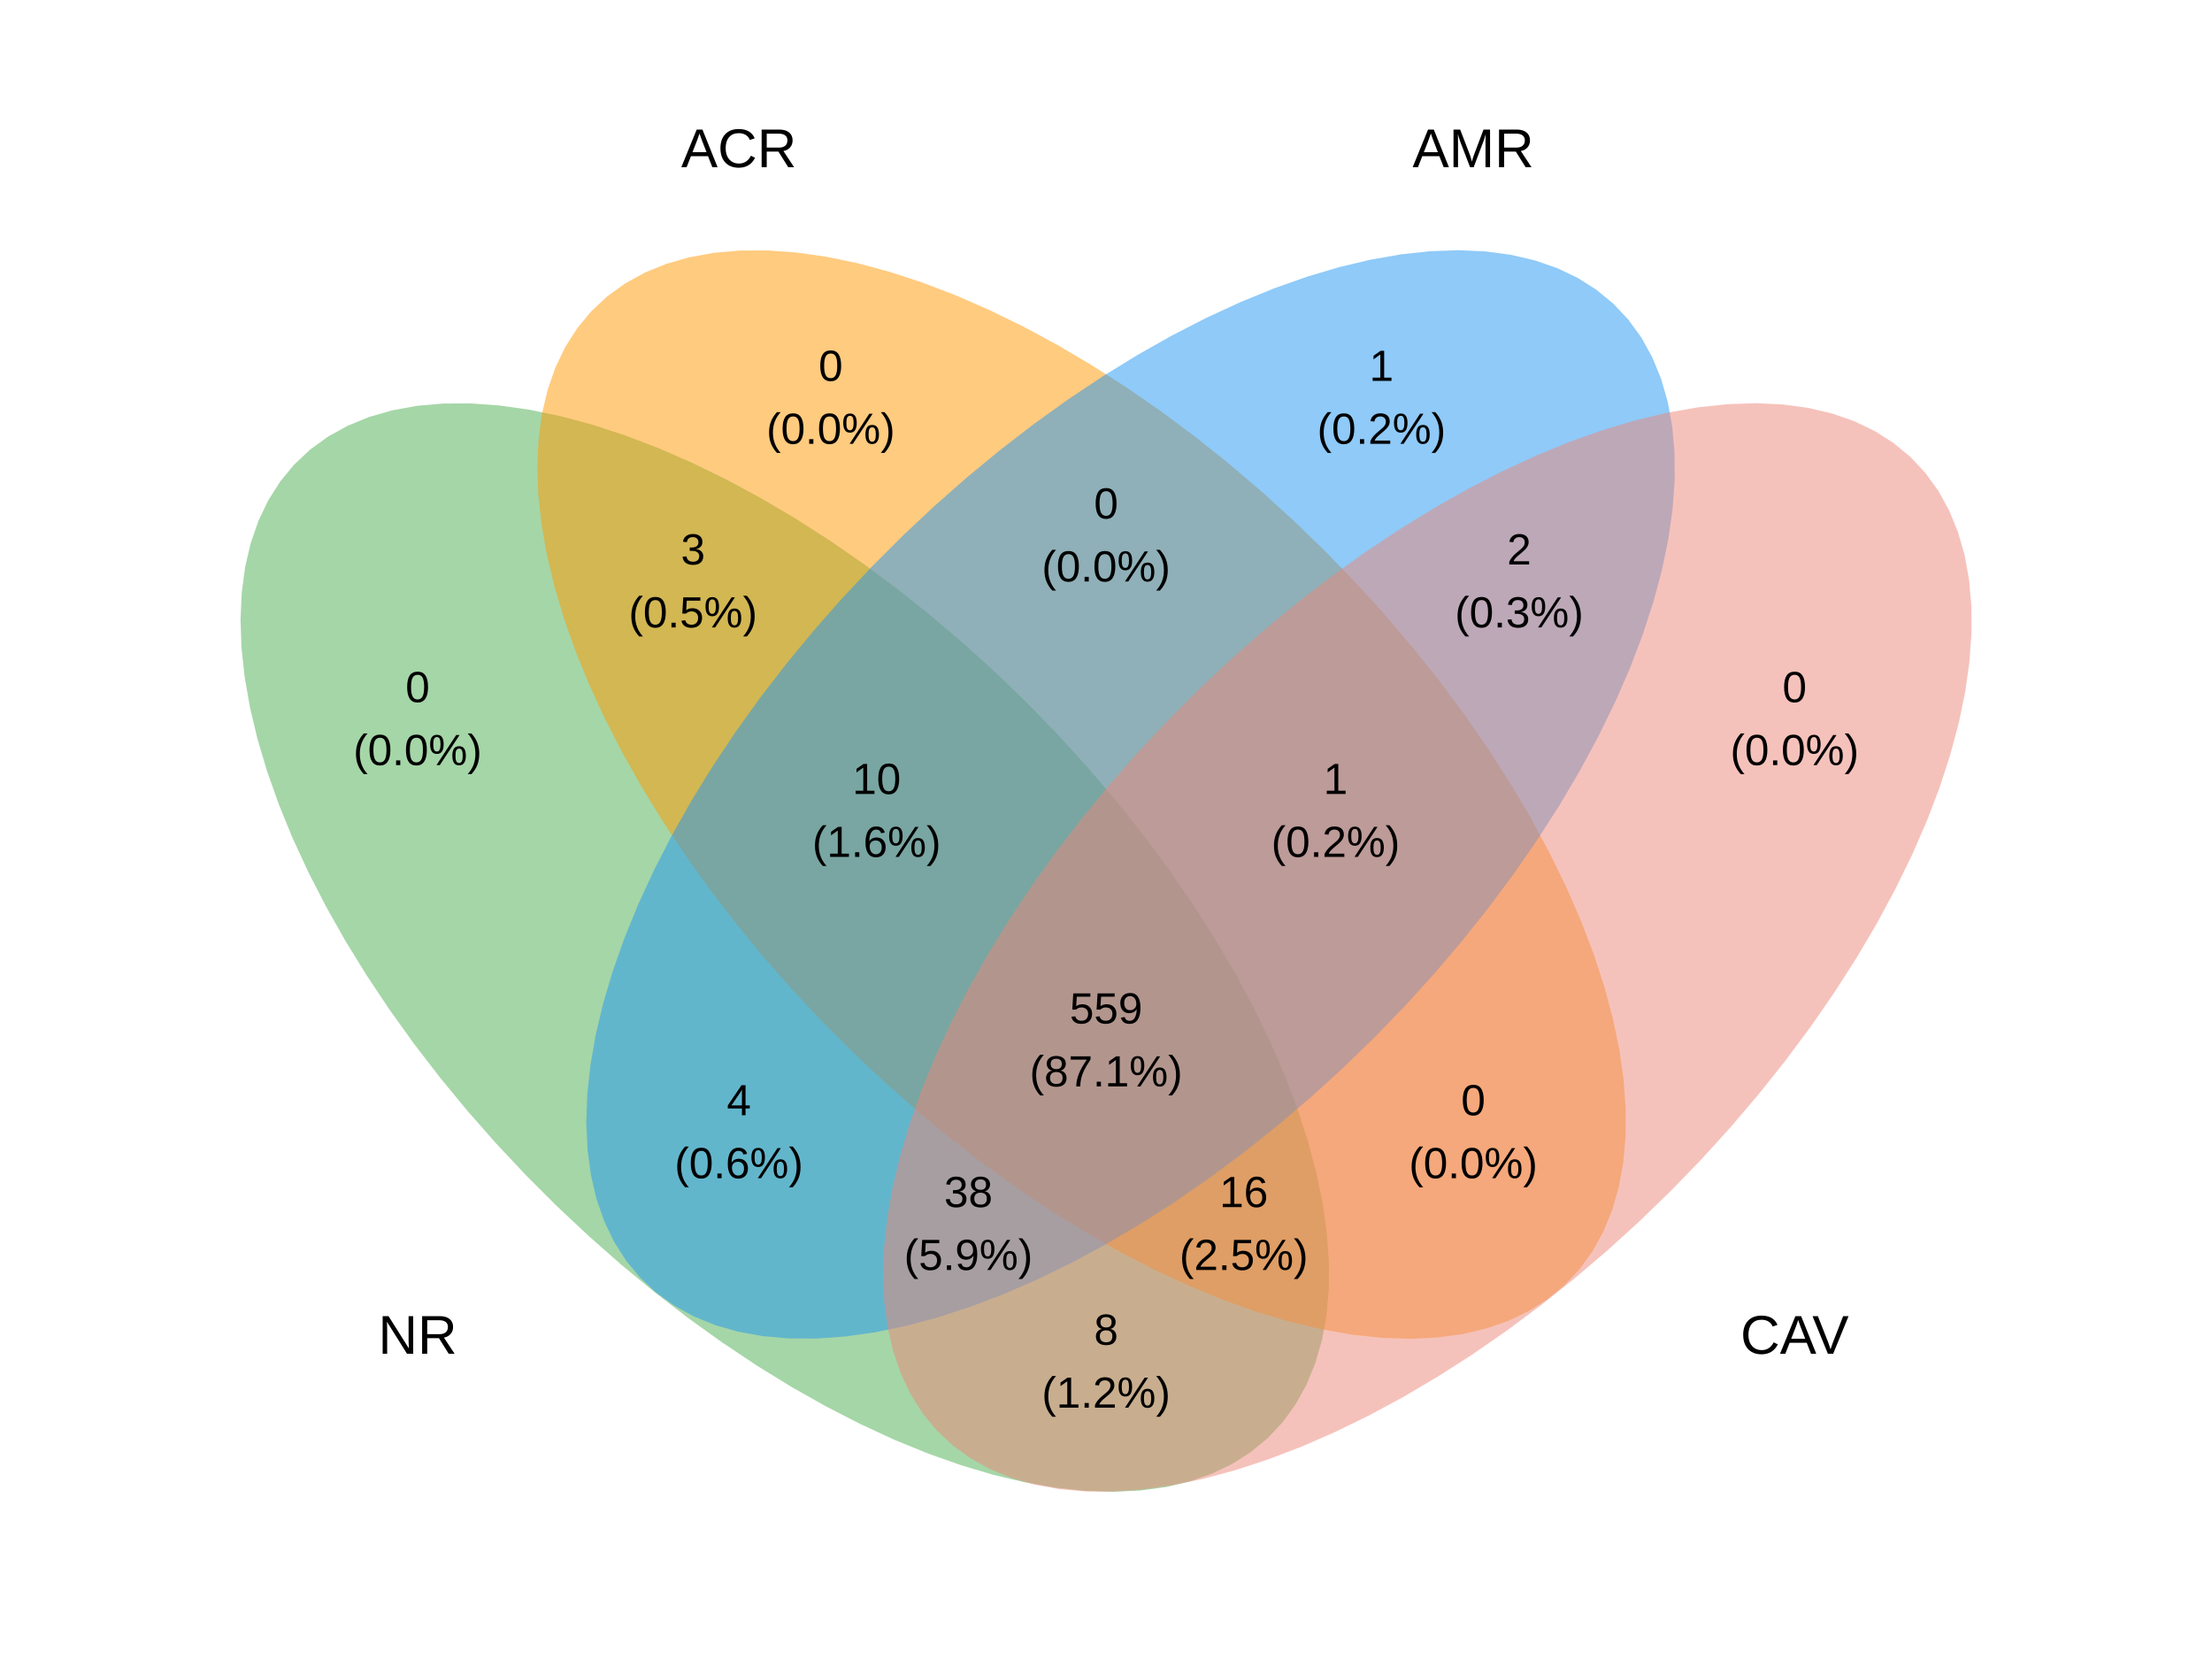
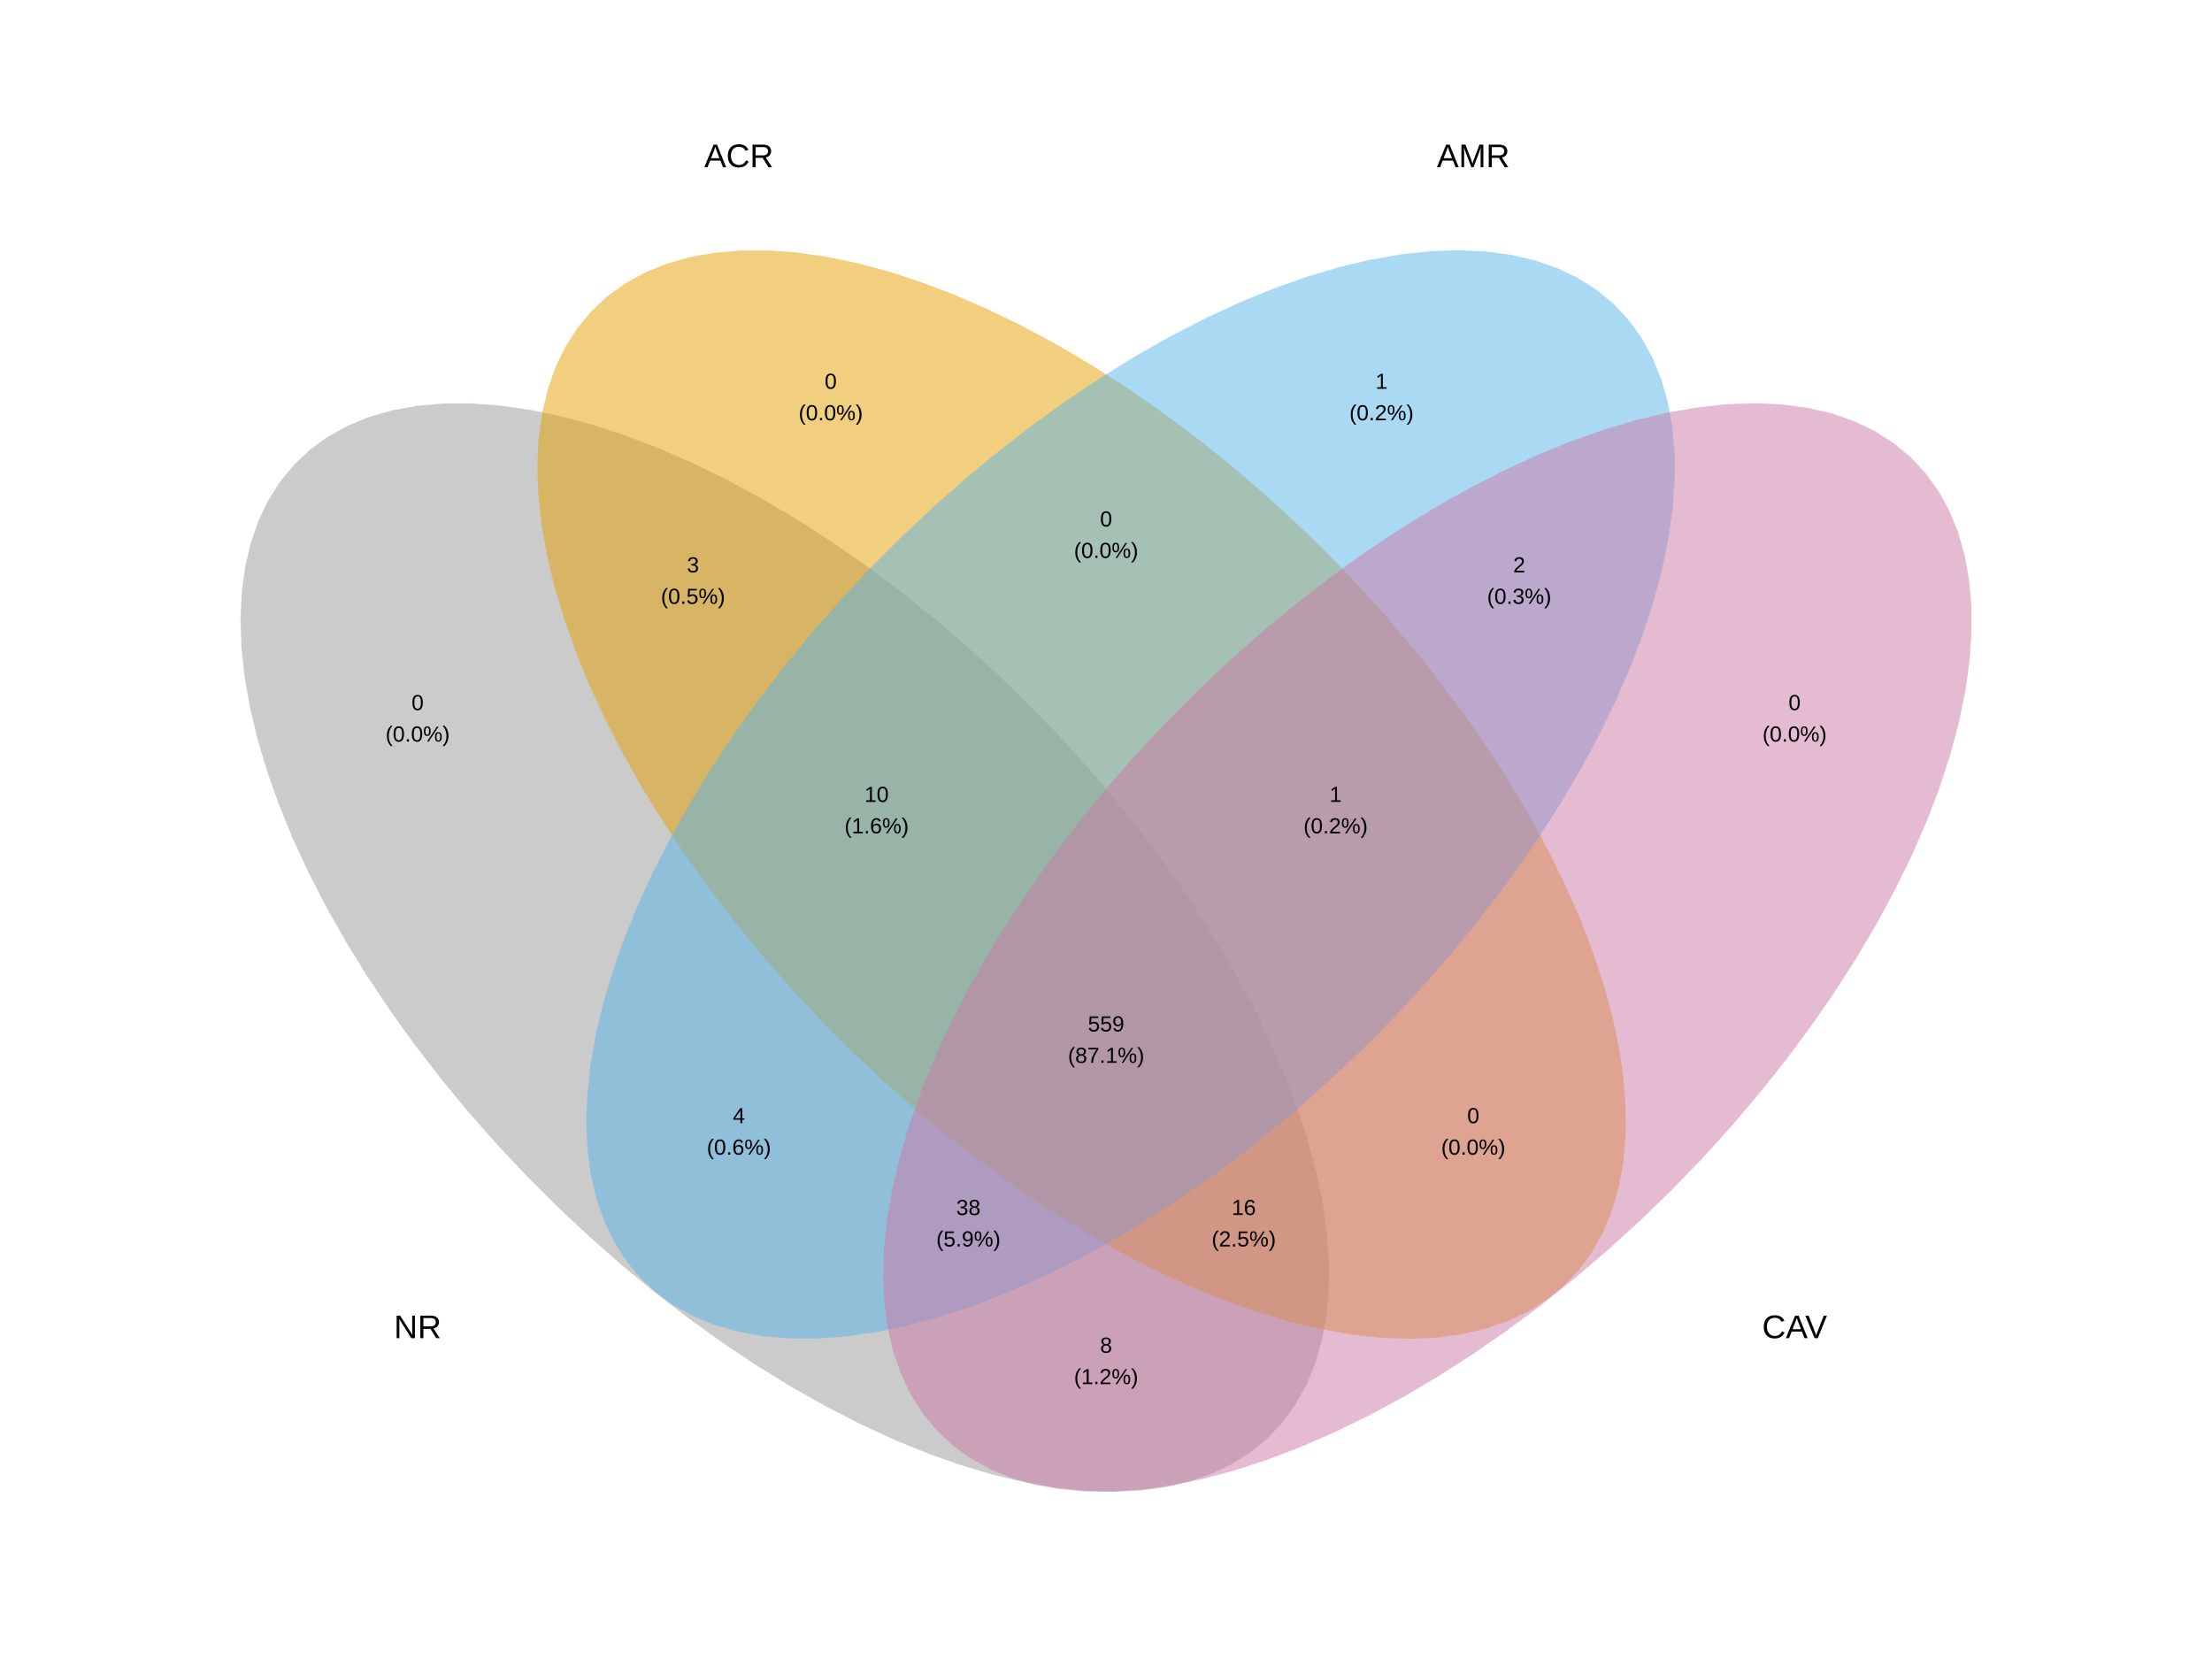
<svg xmlns="http://www.w3.org/2000/svg" width="576.00pt" height="432.00pt" viewBox="0 0 576.00 432.00">
  <g class="svglite">
    <defs>
      <style type="text/css">
    .svglite line, .svglite polyline, .svglite polygon, .svglite path, .svglite rect, .svglite circle {
      fill: none;
      stroke: #000000;
      stroke-linecap: round;
      stroke-linejoin: round;
      stroke-miterlimit: 10.00;
    }
    .svglite text {
      white-space: pre;
    }
    .svglite g.glyphgroup path {
      fill: inherit;
      stroke: none;
    }
  </style>
    </defs>
    <rect width="100%" height="100%" style="stroke: none; fill: #FFFFFF;" />
    <defs>
      <clipPath id="cpMC4wMHw1NzYuMDB8MC4wMHw0MzIuMDA=">
        <rect x="0.00" y="0.00" width="576.00" height="432.00" />
      </clipPath>
    </defs>
    <g clip-path="url(#cpMC4wMHw1NzYuMDB8MC4wMHw0MzIuMDA=)">
</g>
    <defs>
      <clipPath id="cpMTMuODB8NTYyLjIwfDAuMDB8NDMyLjAw">
        <rect x="13.80" y="0.00" width="548.40" height="432.00" />
      </clipPath>
    </defs>
    <g clip-path="url(#cpMTMuODB8NTYyLjIwfDAuMDB8NDMyLjAw)">
      <rect x="13.80" y="0.00" width="548.40" height="432.00" style="stroke-width: 0.00; stroke: none;" />
    </g>
    <g clip-path="url(#cpMC4wMHw1NzYuMDB8MC4wMHw0MzIuMDA=)">
</g>
    <g clip-path="url(#cpMTMuODB8NTYyLjIwfDAuMDB8NDMyLjAw)">
-       <polygon points="267.75,183.34 259.58,175.43 251.19,167.80 242.61,160.49 233.88,153.53 225.03,146.95 216.09,140.76 207.11,135.01 198.12,129.70 189.15,124.87 180.24,120.52 171.43,116.68 162.76,113.37 154.25,110.59 145.94,108.37 137.87,106.69 130.06,105.59 122.56,105.05 115.38,105.08 108.56,105.68 102.13,106.85 96.11,108.58 90.52,110.87 85.40,113.71 80.75,117.08 76.60,120.98 72.97,125.38 69.86,130.27 67.30,135.62 65.29,141.43 63.83,147.66 62.95,154.29 62.63,161.29 62.88,168.63 63.71,176.29 65.10,184.23 67.05,192.43 69.55,200.84 72.60,209.44 76.17,218.19 80.27,227.05 84.86,235.99 89.93,244.98 95.47,253.97 101.44,262.93 107.83,271.83 114.61,280.63 121.74,289.29 129.21,297.77 136.99,306.06 145.03,314.10 153.32,321.87 161.80,329.35 170.46,336.48 179.26,343.26 188.16,349.65 197.12,355.62 206.11,361.16 215.10,366.23 224.04,370.82 232.90,374.92 241.65,378.49 250.25,381.54 258.66,384.04 266.86,385.99 274.80,387.38 282.46,388.21 289.80,388.46 296.80,388.14 303.43,387.26 309.66,385.80 315.47,383.79 320.82,381.23 325.71,378.12 330.11,374.49 334.01,370.34 337.38,365.69 340.22,360.56 342.50,354.98 344.24,348.96 345.41,342.53 346.01,335.71 346.04,328.53 345.50,321.03 344.40,313.22 342.72,305.15 340.50,296.84 337.72,288.33 334.41,279.66 330.57,270.85 326.22,261.94 321.39,252.97 316.08,243.98 310.32,235.00 304.14,226.06 297.56,217.21 290.59,208.48 283.29,199.90 275.66,191.51 267.75,183.34 " style="stroke-width: 0.75; stroke: none; fill: #4CAF50; fill-opacity: 0.50;" />
-       <polygon points="345.04,143.50 336.87,135.59 328.48,127.96 319.90,120.65 311.17,113.69 302.32,107.11 293.38,100.92 284.40,95.17 275.41,89.86 266.44,85.02 257.53,80.68 248.72,76.84 240.05,73.53 231.54,70.75 223.23,68.52 215.16,66.85 207.35,65.75 199.85,65.21 192.67,65.24 185.85,65.84 179.42,67.01 173.40,68.74 167.82,71.03 162.69,73.87 158.04,77.24 153.89,81.14 150.26,85.54 147.15,90.43 144.59,95.78 142.58,101.59 141.12,107.82 140.24,114.45 139.92,121.45 140.17,128.79 141.00,136.45 142.39,144.39 144.34,152.59 146.84,161.00 149.89,169.60 153.46,178.35 157.56,187.21 162.15,196.15 167.22,205.14 172.76,214.13 178.73,223.09 185.12,231.99 191.90,240.78 199.03,249.45 206.50,257.93 214.28,266.22 222.32,274.26 230.61,282.03 239.09,289.51 247.75,296.64 256.55,303.42 265.45,309.81 274.41,315.78 283.40,321.31 292.39,326.39 301.33,330.98 310.19,335.07 318.94,338.65 327.54,341.70 335.95,344.20 344.15,346.15 352.09,347.54 359.75,348.37 367.09,348.62 374.09,348.30 380.72,347.42 386.95,345.96 392.76,343.95 398.11,341.39 403.00,338.28 407.40,334.65 411.30,330.50 414.67,325.85 417.51,320.72 419.79,315.14 421.53,309.12 422.70,302.69 423.30,295.87 423.33,288.69 422.79,281.19 421.69,273.38 420.01,265.31 417.79,257.00 415.01,248.49 411.70,239.82 407.86,231.01 403.51,222.10 398.68,213.13 393.37,204.14 387.61,195.16 381.43,186.22 374.85,177.37 367.88,168.64 360.58,160.06 352.95,151.67 345.04,143.50 " style="stroke-width: 0.75; stroke: none; fill: #FF9800; fill-opacity: 0.50;" />
-       <polygon points="357.79,270.27 365.70,262.10 373.33,253.71 380.63,245.13 387.59,236.40 394.18,227.55 400.36,218.61 406.12,209.63 411.43,200.64 416.26,191.67 420.61,182.76 424.45,173.96 427.76,165.28 430.53,156.77 432.76,148.46 434.43,140.39 435.54,132.58 436.08,125.08 436.05,117.90 435.45,111.08 434.28,104.65 432.54,98.63 430.25,93.05 427.42,87.92 424.05,83.27 420.15,79.12 415.75,75.49 410.86,72.38 405.50,69.82 399.70,67.81 393.47,66.36 386.84,65.47 379.84,65.15 372.50,65.41 364.84,66.23 356.89,67.62 348.70,69.57 340.29,72.07 331.69,75.12 322.94,78.70 314.08,82.79 305.14,87.38 296.15,92.46 287.16,97.99 278.20,103.96 269.30,110.35 260.50,117.13 251.84,124.27 243.35,131.74 235.07,139.51 227.03,147.55 219.25,155.84 211.78,164.33 204.65,172.99 197.87,181.78 191.48,190.68 185.51,199.64 179.97,208.64 174.90,217.62 170.31,226.56 166.21,235.43 162.64,244.17 159.59,252.77 157.09,261.18 155.14,269.38 153.75,277.32 152.92,284.98 152.67,292.32 152.99,299.32 153.87,305.95 155.32,312.18 157.34,317.99 159.90,323.35 163.01,328.23 166.64,332.64 170.79,336.53 175.44,339.90 180.56,342.74 186.15,345.03 192.17,346.76 198.60,347.93 205.42,348.53 212.59,348.56 220.10,348.02 227.90,346.92 235.98,345.25 244.28,343.02 252.79,340.24 261.47,336.93 270.28,333.09 279.19,328.75 288.16,323.91 297.15,318.60 306.13,312.85 315.07,306.66 323.92,300.08 332.65,293.12 341.23,285.81 349.62,278.18 357.79,270.27 " style="stroke-width: 0.75; stroke: none; fill: #2196F3; fill-opacity: 0.50;" />
-       <polygon points="435.08,310.11 442.99,301.94 450.62,293.55 457.92,284.97 464.88,276.24 471.47,267.39 477.65,258.46 483.41,249.47 488.72,240.48 493.55,231.51 497.90,222.60 501.74,213.80 505.05,205.12 507.82,196.61 510.05,188.30 511.72,180.23 512.83,172.42 513.37,164.92 513.34,157.74 512.74,150.92 511.57,144.49 509.83,138.47 507.54,132.89 504.71,127.76 501.34,123.11 497.44,118.97 493.04,115.33 488.15,112.22 482.79,109.66 476.99,107.65 470.76,106.20 464.13,105.31 457.13,104.99 449.79,105.25 442.13,106.07 434.19,107.46 425.99,109.41 417.58,111.91 408.98,114.96 400.23,118.54 391.37,122.63 382.43,127.22 373.44,132.30 364.45,137.83 355.49,143.80 346.59,150.19 337.79,156.97 329.13,164.11 320.64,171.58 312.36,179.35 304.32,187.39 296.54,195.68 289.07,204.17 281.94,212.83 275.16,221.62 268.77,230.52 262.80,239.48 257.26,248.48 252.19,257.46 247.60,266.40 243.50,275.27 239.93,284.01 236.88,292.61 234.38,301.02 232.43,309.22 231.04,317.16 230.21,324.82 229.96,332.16 230.28,339.17 231.16,345.79 232.61,352.02 234.63,357.83 237.19,363.19 240.30,368.08 243.93,372.48 248.08,376.37 252.73,379.74 257.85,382.58 263.44,384.87 269.46,386.60 275.89,387.77 282.71,388.37 289.88,388.40 297.39,387.87 305.19,386.76 313.27,385.09 321.58,382.86 330.08,380.08 338.76,376.77 347.57,372.93 356.48,368.59 365.45,363.75 374.44,358.44 383.42,352.69 392.36,346.50 401.21,339.92 409.94,332.96 418.52,325.65 426.91,318.02 435.08,310.11 " style="stroke-width: 0.75; stroke: none; fill: #EC8678; fill-opacity: 0.50;" />
+       <polygon points="267.75,183.34 259.58,175.43 251.19,167.80 242.61,160.49 233.88,153.53 225.03,146.95 216.09,140.76 207.11,135.01 198.12,129.70 189.15,124.87 180.24,120.52 171.43,116.68 162.76,113.37 154.25,110.59 145.94,108.37 137.87,106.69 130.06,105.59 122.56,105.05 115.38,105.08 108.56,105.68 102.13,106.85 96.11,108.58 90.52,110.87 85.40,113.71 80.75,117.08 76.60,120.98 72.97,125.38 69.86,130.27 67.30,135.62 65.29,141.43 63.83,147.66 62.95,154.29 62.63,161.29 62.88,168.63 63.71,176.29 65.10,184.23 67.05,192.43 69.55,200.84 72.60,209.44 76.17,218.19 80.27,227.05 84.86,235.99 89.93,244.98 95.47,253.97 101.44,262.93 107.83,271.83 114.61,280.63 121.74,289.29 129.21,297.77 136.99,306.06 145.03,314.10 153.32,321.87 161.80,329.35 170.46,336.48 179.26,343.26 188.16,349.65 197.12,355.62 206.11,361.16 215.10,366.23 224.04,370.82 232.90,374.92 241.65,378.49 250.25,381.54 258.66,384.04 266.86,385.99 274.80,387.38 282.46,388.21 289.80,388.46 296.80,388.14 303.43,387.26 309.66,385.80 315.47,383.79 320.82,381.23 325.71,378.12 330.11,374.49 334.01,370.34 337.38,365.69 340.22,360.56 342.50,354.98 344.24,348.96 345.41,342.53 346.01,335.71 346.04,328.53 345.50,321.03 344.40,313.22 342.72,305.15 340.50,296.84 337.72,288.33 334.41,279.66 330.57,270.85 326.22,261.94 321.39,252.97 316.08,243.98 310.32,235.00 304.14,226.06 297.56,217.21 290.59,208.48 283.29,199.90 275.66,191.51 267.75,183.34 " style="stroke-width: 0.75; stroke: none; fill: #999999; fill-opacity: 0.50;" />
+       <polygon points="345.04,143.50 336.87,135.59 328.48,127.96 319.90,120.65 311.17,113.69 302.32,107.11 293.38,100.92 284.40,95.17 275.41,89.86 266.44,85.02 257.53,80.68 248.72,76.84 240.05,73.53 231.54,70.75 223.23,68.52 215.16,66.85 207.35,65.75 199.85,65.21 192.67,65.24 185.85,65.84 179.42,67.01 173.40,68.74 167.82,71.03 162.69,73.87 158.04,77.24 153.89,81.14 150.26,85.54 147.15,90.43 144.59,95.78 142.58,101.59 141.12,107.82 140.24,114.45 139.92,121.45 140.17,128.79 141.00,136.45 142.39,144.39 144.34,152.59 146.84,161.00 149.89,169.60 153.46,178.35 157.56,187.21 162.15,196.15 167.22,205.14 172.76,214.13 178.73,223.09 185.12,231.99 191.90,240.78 199.03,249.45 206.50,257.93 214.28,266.22 222.32,274.26 230.61,282.03 239.09,289.51 247.75,296.64 256.55,303.42 265.45,309.81 274.41,315.78 283.40,321.31 292.39,326.39 301.33,330.98 310.19,335.07 318.94,338.65 327.54,341.70 335.95,344.20 344.15,346.15 352.09,347.54 359.75,348.37 367.09,348.62 374.09,348.30 380.72,347.42 386.95,345.96 392.76,343.95 398.11,341.39 403.00,338.28 407.40,334.65 411.30,330.50 414.67,325.85 417.51,320.72 419.79,315.14 421.53,309.12 422.70,302.69 423.30,295.87 423.33,288.69 422.79,281.19 421.69,273.38 420.01,265.31 417.79,257.00 415.01,248.49 411.70,239.82 407.86,231.01 403.51,222.10 398.68,213.13 393.37,204.14 387.61,195.16 381.43,186.22 374.85,177.37 367.88,168.64 360.58,160.06 352.95,151.67 345.04,143.50 " style="stroke-width: 0.75; stroke: none; fill: #E69F00; fill-opacity: 0.50;" />
+       <polygon points="357.79,270.27 365.70,262.10 373.33,253.71 380.63,245.13 387.59,236.40 394.18,227.55 400.36,218.61 406.12,209.63 411.43,200.64 416.26,191.67 420.61,182.76 424.45,173.96 427.76,165.28 430.53,156.77 432.76,148.46 434.43,140.39 435.54,132.58 436.08,125.08 436.05,117.90 435.45,111.08 434.28,104.65 432.54,98.63 430.25,93.05 427.42,87.92 424.05,83.27 420.15,79.12 415.75,75.49 410.86,72.38 405.50,69.82 399.70,67.81 393.47,66.36 386.84,65.47 379.84,65.15 372.50,65.41 364.84,66.23 356.89,67.62 348.70,69.57 340.29,72.07 331.69,75.12 322.94,78.70 314.08,82.79 305.14,87.38 296.15,92.46 287.16,97.99 278.20,103.96 269.30,110.35 260.50,117.13 251.84,124.27 243.35,131.74 235.07,139.51 227.03,147.55 219.25,155.84 211.78,164.33 204.65,172.99 197.87,181.78 191.48,190.68 185.51,199.64 179.97,208.64 174.90,217.62 170.31,226.56 166.21,235.43 162.64,244.17 159.59,252.77 157.09,261.18 155.14,269.38 153.75,277.32 152.92,284.98 152.67,292.32 152.99,299.32 153.87,305.95 155.32,312.18 157.34,317.99 159.90,323.35 163.01,328.23 166.64,332.64 170.79,336.53 175.44,339.90 180.56,342.74 186.15,345.03 192.17,346.76 198.60,347.93 205.42,348.53 212.59,348.56 220.10,348.02 227.90,346.92 235.98,345.25 244.28,343.02 252.79,340.24 261.47,336.93 270.28,333.09 279.19,328.75 288.16,323.91 297.15,318.60 306.13,312.85 315.07,306.66 323.92,300.08 332.65,293.12 341.23,285.81 349.62,278.18 357.79,270.27 " style="stroke-width: 0.75; stroke: none; fill: #56B4E9; fill-opacity: 0.50;" />
+       <polygon points="435.08,310.11 442.99,301.94 450.62,293.55 457.92,284.97 464.88,276.24 471.47,267.39 477.65,258.46 483.41,249.47 488.72,240.48 493.55,231.51 497.90,222.60 501.74,213.80 505.05,205.12 507.82,196.61 510.05,188.30 511.72,180.23 512.83,172.42 513.37,164.92 513.34,157.74 512.74,150.92 511.57,144.49 509.83,138.47 507.54,132.89 504.71,127.76 501.34,123.11 497.44,118.97 493.04,115.33 488.15,112.22 482.79,109.66 476.99,107.65 470.76,106.20 464.13,105.31 457.13,104.99 449.79,105.25 442.13,106.07 434.19,107.46 425.99,109.41 417.58,111.91 408.98,114.96 400.23,118.54 391.37,122.63 382.43,127.22 373.44,132.30 364.45,137.83 355.49,143.80 346.59,150.19 337.79,156.97 329.13,164.11 320.64,171.58 312.36,179.35 304.32,187.39 296.54,195.68 289.07,204.17 281.94,212.83 275.16,221.62 268.77,230.52 262.80,239.48 257.26,248.48 252.19,257.46 247.60,266.40 243.50,275.27 239.93,284.01 236.88,292.61 234.38,301.02 232.43,309.22 231.04,317.16 230.21,324.82 229.96,332.16 230.28,339.17 231.16,345.79 232.61,352.02 234.63,357.83 237.19,363.19 240.30,368.08 243.93,372.48 248.08,376.37 252.73,379.74 257.85,382.58 263.44,384.87 269.46,386.60 275.89,387.77 282.71,388.37 289.88,388.40 297.39,387.87 305.19,386.76 313.27,385.09 321.58,382.86 330.08,380.08 338.76,376.77 347.57,372.93 356.48,368.59 365.45,363.75 374.44,358.44 383.42,352.69 392.36,346.50 401.21,339.92 409.94,332.96 418.52,325.65 426.91,318.02 435.08,310.11 " style="stroke-width: 0.75; stroke: none; fill: #CC79A7; fill-opacity: 0.50;" />
      <polygon points="267.75,183.34 259.58,175.43 251.19,167.80 242.61,160.49 233.88,153.53 225.03,146.95 216.09,140.76 207.11,135.01 198.12,129.70 189.15,124.87 180.24,120.52 171.43,116.68 162.76,113.37 154.25,110.59 145.94,108.37 137.87,106.69 130.06,105.59 122.56,105.05 115.38,105.08 108.56,105.68 102.13,106.85 96.11,108.58 90.52,110.87 85.40,113.71 80.75,117.08 76.60,120.98 72.97,125.38 69.86,130.27 67.30,135.62 65.29,141.43 63.83,147.66 62.95,154.29 62.63,161.29 62.88,168.63 63.71,176.29 65.10,184.23 67.05,192.43 69.55,200.84 72.60,209.44 76.17,218.19 80.27,227.05 84.86,235.99 89.93,244.98 95.47,253.97 101.44,262.93 107.83,271.83 114.61,280.63 121.74,289.29 129.21,297.77 136.99,306.06 145.03,314.10 153.32,321.87 161.80,329.35 170.46,336.48 179.26,343.26 188.16,349.65 197.12,355.62 206.11,361.16 215.10,366.23 224.04,370.82 232.90,374.92 241.65,378.49 250.25,381.54 258.66,384.04 266.86,385.99 274.80,387.38 282.46,388.21 289.80,388.46 296.80,388.14 303.43,387.26 309.66,385.80 315.47,383.79 320.82,381.23 325.71,378.12 330.11,374.49 334.01,370.34 337.38,365.69 340.22,360.56 342.50,354.98 344.24,348.96 345.41,342.53 346.01,335.71 346.04,328.53 345.50,321.03 344.40,313.22 342.72,305.15 340.50,296.84 337.72,288.33 334.41,279.66 330.57,270.85 326.22,261.94 321.39,252.97 316.08,243.98 310.32,235.00 304.14,226.06 297.56,217.21 290.59,208.48 283.29,199.90 275.66,191.51 267.75,183.34 " style="stroke-width: 0.00;" />
      <polygon points="345.04,143.50 336.87,135.59 328.48,127.96 319.90,120.65 311.17,113.69 302.32,107.11 293.38,100.92 284.40,95.17 275.41,89.86 266.44,85.02 257.53,80.68 248.72,76.84 240.05,73.53 231.54,70.75 223.23,68.52 215.16,66.85 207.35,65.75 199.85,65.21 192.67,65.24 185.85,65.84 179.42,67.01 173.40,68.74 167.82,71.03 162.69,73.87 158.04,77.24 153.89,81.14 150.26,85.54 147.15,90.43 144.59,95.78 142.58,101.59 141.12,107.82 140.24,114.45 139.92,121.45 140.17,128.79 141.00,136.45 142.39,144.39 144.34,152.59 146.84,161.00 149.89,169.60 153.46,178.35 157.56,187.21 162.15,196.15 167.22,205.14 172.76,214.13 178.73,223.09 185.12,231.99 191.90,240.78 199.03,249.45 206.50,257.93 214.28,266.22 222.32,274.26 230.61,282.03 239.09,289.51 247.75,296.64 256.55,303.42 265.45,309.81 274.41,315.78 283.40,321.31 292.39,326.39 301.33,330.98 310.19,335.07 318.94,338.65 327.54,341.70 335.95,344.20 344.15,346.15 352.09,347.54 359.75,348.37 367.09,348.62 374.09,348.30 380.72,347.42 386.95,345.96 392.76,343.95 398.11,341.39 403.00,338.28 407.40,334.65 411.30,330.50 414.67,325.85 417.51,320.72 419.79,315.14 421.53,309.12 422.70,302.69 423.30,295.87 423.33,288.69 422.79,281.19 421.69,273.38 420.01,265.31 417.79,257.00 415.01,248.49 411.70,239.82 407.86,231.01 403.51,222.10 398.68,213.13 393.37,204.14 387.61,195.16 381.43,186.22 374.85,177.37 367.88,168.64 360.58,160.06 352.95,151.67 345.04,143.50 " style="stroke-width: 0.00;" />
      <polygon points="357.79,270.27 365.70,262.10 373.33,253.71 380.63,245.13 387.59,236.40 394.18,227.55 400.36,218.61 406.12,209.63 411.43,200.64 416.26,191.67 420.61,182.76 424.45,173.96 427.76,165.28 430.53,156.77 432.76,148.46 434.43,140.39 435.54,132.58 436.08,125.08 436.05,117.90 435.45,111.08 434.28,104.65 432.54,98.63 430.25,93.05 427.42,87.92 424.05,83.27 420.15,79.12 415.75,75.49 410.86,72.38 405.50,69.82 399.70,67.81 393.47,66.36 386.84,65.47 379.84,65.15 372.50,65.41 364.84,66.23 356.89,67.62 348.70,69.57 340.29,72.07 331.69,75.12 322.94,78.70 314.08,82.79 305.14,87.38 296.15,92.46 287.16,97.99 278.20,103.96 269.30,110.35 260.50,117.13 251.84,124.27 243.35,131.74 235.07,139.51 227.03,147.55 219.25,155.84 211.78,164.33 204.65,172.99 197.87,181.78 191.48,190.68 185.51,199.64 179.97,208.64 174.90,217.62 170.31,226.56 166.21,235.43 162.64,244.17 159.59,252.77 157.09,261.18 155.14,269.38 153.75,277.32 152.92,284.98 152.67,292.32 152.99,299.32 153.87,305.95 155.32,312.18 157.34,317.99 159.90,323.35 163.01,328.23 166.64,332.64 170.79,336.53 175.44,339.90 180.56,342.74 186.15,345.03 192.17,346.76 198.60,347.93 205.42,348.53 212.59,348.56 220.10,348.02 227.90,346.92 235.98,345.25 244.28,343.02 252.79,340.24 261.47,336.93 270.28,333.09 279.19,328.75 288.16,323.91 297.15,318.60 306.13,312.85 315.07,306.66 323.92,300.08 332.65,293.12 341.23,285.81 349.62,278.18 357.79,270.27 " style="stroke-width: 0.00;" />
      <polygon points="435.08,310.11 442.99,301.94 450.62,293.55 457.92,284.97 464.88,276.24 471.47,267.39 477.65,258.46 483.41,249.47 488.72,240.48 493.55,231.51 497.90,222.60 501.74,213.80 505.05,205.12 507.82,196.61 510.05,188.30 511.72,180.23 512.83,172.42 513.37,164.92 513.34,157.74 512.74,150.92 511.57,144.49 509.83,138.47 507.54,132.89 504.71,127.76 501.34,123.11 497.44,118.97 493.04,115.33 488.15,112.22 482.79,109.66 476.99,107.65 470.76,106.20 464.13,105.31 457.13,104.99 449.79,105.25 442.13,106.07 434.19,107.46 425.99,109.41 417.58,111.91 408.98,114.96 400.23,118.54 391.37,122.63 382.43,127.22 373.44,132.30 364.45,137.83 355.49,143.80 346.59,150.19 337.79,156.97 329.13,164.11 320.64,171.58 312.36,179.35 304.32,187.39 296.54,195.68 289.07,204.17 281.94,212.83 275.16,221.62 268.77,230.52 262.80,239.48 257.26,248.48 252.19,257.46 247.60,266.40 243.50,275.27 239.93,284.01 236.88,292.61 234.38,301.02 232.43,309.22 231.04,317.16 230.21,324.82 229.96,332.16 230.28,339.17 231.16,345.79 232.61,352.02 234.63,357.83 237.19,363.19 240.30,368.08 243.93,372.48 248.08,376.37 252.73,379.74 257.85,382.58 263.44,384.87 269.46,386.60 275.89,387.77 282.71,388.37 289.88,388.40 297.39,387.87 305.19,386.76 313.27,385.09 321.58,382.86 330.08,380.08 338.76,376.77 347.57,372.93 356.48,368.59 365.45,363.75 374.44,358.44 383.42,352.69 392.36,346.50 401.21,339.92 409.94,332.96 418.52,325.65 426.91,318.02 435.08,310.11 " style="stroke-width: 0.00;" />
-       <text x="108.75" y="352.52" text-anchor="middle" style="font-size: 14.23px; font-family: &quot;Arial&quot;;" textLength="20.53px" lengthAdjust="spacingAndGlyphs">NR</text>
-       <text x="192.41" y="43.54" text-anchor="middle" style="font-size: 14.23px; font-family: &quot;Arial&quot;;" textLength="30.02px" lengthAdjust="spacingAndGlyphs">ACR</text>
-       <text x="383.64" y="43.54" text-anchor="middle" style="font-size: 14.23px; font-family: &quot;Arial&quot;;" textLength="31.59px" lengthAdjust="spacingAndGlyphs">AMR</text>
-       <text x="467.31" y="352.52" text-anchor="middle" style="font-size: 14.23px; font-family: &quot;Arial&quot;;" textLength="28.17px" lengthAdjust="spacingAndGlyphs">CAV</text>
-       <text x="108.75" y="182.84" text-anchor="middle" style="font-size: 11.38px; font-family: &quot;Arial&quot;;" textLength="6.33px" lengthAdjust="spacingAndGlyphs">0</text>
-       <text x="108.75" y="199.23" text-anchor="middle" style="font-size: 11.38px; font-family: &quot;Arial&quot;;" textLength="33.48px" lengthAdjust="spacingAndGlyphs">(0.0%)</text>
-       <text x="216.32" y="99.18" text-anchor="middle" style="font-size: 11.38px; font-family: &quot;Arial&quot;;" textLength="6.33px" lengthAdjust="spacingAndGlyphs">0</text>
-       <text x="216.32" y="115.57" text-anchor="middle" style="font-size: 11.38px; font-family: &quot;Arial&quot;;" textLength="33.48px" lengthAdjust="spacingAndGlyphs">(0.0%)</text>
-       <text x="359.74" y="99.18" text-anchor="middle" style="font-size: 11.38px; font-family: &quot;Arial&quot;;" textLength="6.33px" lengthAdjust="spacingAndGlyphs">1</text>
-       <text x="359.74" y="115.57" text-anchor="middle" style="font-size: 11.38px; font-family: &quot;Arial&quot;;" textLength="33.48px" lengthAdjust="spacingAndGlyphs">(0.2%)</text>
-       <text x="467.31" y="182.84" text-anchor="middle" style="font-size: 11.38px; font-family: &quot;Arial&quot;;" textLength="6.33px" lengthAdjust="spacingAndGlyphs">0</text>
-       <text x="467.31" y="199.23" text-anchor="middle" style="font-size: 11.38px; font-family: &quot;Arial&quot;;" textLength="33.48px" lengthAdjust="spacingAndGlyphs">(0.0%)</text>
-       <text x="180.46" y="146.99" text-anchor="middle" style="font-size: 11.38px; font-family: &quot;Arial&quot;;" textLength="6.33px" lengthAdjust="spacingAndGlyphs">3</text>
-       <text x="180.46" y="163.38" text-anchor="middle" style="font-size: 11.38px; font-family: &quot;Arial&quot;;" textLength="33.48px" lengthAdjust="spacingAndGlyphs">(0.5%)</text>
-       <text x="288.03" y="135.03" text-anchor="middle" style="font-size: 11.38px; font-family: &quot;Arial&quot;;" textLength="6.33px" lengthAdjust="spacingAndGlyphs">0</text>
-       <text x="288.03" y="151.42" text-anchor="middle" style="font-size: 11.38px; font-family: &quot;Arial&quot;;" textLength="33.48px" lengthAdjust="spacingAndGlyphs">(0.0%)</text>
-       <text x="395.60" y="146.99" text-anchor="middle" style="font-size: 11.38px; font-family: &quot;Arial&quot;;" textLength="6.33px" lengthAdjust="spacingAndGlyphs">2</text>
-       <text x="395.60" y="163.38" text-anchor="middle" style="font-size: 11.38px; font-family: &quot;Arial&quot;;" textLength="33.48px" lengthAdjust="spacingAndGlyphs">(0.3%)</text>
-       <text x="192.41" y="290.41" text-anchor="middle" style="font-size: 11.38px; font-family: &quot;Arial&quot;;" textLength="6.33px" lengthAdjust="spacingAndGlyphs">4</text>
-       <text x="192.41" y="306.80" text-anchor="middle" style="font-size: 11.38px; font-family: &quot;Arial&quot;;" textLength="33.48px" lengthAdjust="spacingAndGlyphs">(0.6%)</text>
-       <text x="383.64" y="290.41" text-anchor="middle" style="font-size: 11.38px; font-family: &quot;Arial&quot;;" textLength="6.33px" lengthAdjust="spacingAndGlyphs">0</text>
-       <text x="383.64" y="306.80" text-anchor="middle" style="font-size: 11.38px; font-family: &quot;Arial&quot;;" textLength="33.48px" lengthAdjust="spacingAndGlyphs">(0.0%)</text>
-       <text x="288.03" y="350.17" text-anchor="middle" style="font-size: 11.38px; font-family: &quot;Arial&quot;;" textLength="6.33px" lengthAdjust="spacingAndGlyphs">8</text>
-       <text x="288.03" y="366.56" text-anchor="middle" style="font-size: 11.38px; font-family: &quot;Arial&quot;;" textLength="33.48px" lengthAdjust="spacingAndGlyphs">(1.2%)</text>
-       <text x="228.27" y="206.75" text-anchor="middle" style="font-size: 11.38px; font-family: &quot;Arial&quot;;" textLength="12.66px" lengthAdjust="spacingAndGlyphs">10</text>
-       <text x="228.27" y="223.14" text-anchor="middle" style="font-size: 11.38px; font-family: &quot;Arial&quot;;" textLength="33.48px" lengthAdjust="spacingAndGlyphs">(1.6%)</text>
-       <text x="347.79" y="206.75" text-anchor="middle" style="font-size: 11.38px; font-family: &quot;Arial&quot;;" textLength="6.33px" lengthAdjust="spacingAndGlyphs">1</text>
-       <text x="347.79" y="223.14" text-anchor="middle" style="font-size: 11.38px; font-family: &quot;Arial&quot;;" textLength="33.48px" lengthAdjust="spacingAndGlyphs">(0.2%)</text>
-       <text x="252.17" y="314.32" text-anchor="middle" style="font-size: 11.38px; font-family: &quot;Arial&quot;;" textLength="12.66px" lengthAdjust="spacingAndGlyphs">38</text>
-       <text x="252.17" y="330.70" text-anchor="middle" style="font-size: 11.38px; font-family: &quot;Arial&quot;;" textLength="33.48px" lengthAdjust="spacingAndGlyphs">(5.9%)</text>
-       <text x="323.88" y="314.32" text-anchor="middle" style="font-size: 11.38px; font-family: &quot;Arial&quot;;" textLength="12.66px" lengthAdjust="spacingAndGlyphs">16</text>
-       <text x="323.88" y="330.70" text-anchor="middle" style="font-size: 11.38px; font-family: &quot;Arial&quot;;" textLength="33.48px" lengthAdjust="spacingAndGlyphs">(2.5%)</text>
-       <text x="288.03" y="266.51" text-anchor="middle" style="font-size: 11.38px; font-family: &quot;Arial&quot;;" textLength="18.98px" lengthAdjust="spacingAndGlyphs">559</text>
-       <text x="288.03" y="282.90" text-anchor="middle" style="font-size: 11.38px; font-family: &quot;Arial&quot;;" textLength="39.81px" lengthAdjust="spacingAndGlyphs">(87.1%)</text>
+       <text x="108.75" y="348.46" text-anchor="middle" style="font-size: 8.54px; font-family: &quot;Arial&quot;;" textLength="12.31px" lengthAdjust="spacingAndGlyphs">NR</text>
+       <text x="192.41" y="43.54" text-anchor="middle" style="font-size: 8.54px; font-family: &quot;Arial&quot;;" textLength="18.00px" lengthAdjust="spacingAndGlyphs">ACR</text>
+       <text x="383.64" y="43.54" text-anchor="middle" style="font-size: 8.54px; font-family: &quot;Arial&quot;;" textLength="18.95px" lengthAdjust="spacingAndGlyphs">AMR</text>
+       <text x="467.31" y="348.46" text-anchor="middle" style="font-size: 8.54px; font-family: &quot;Arial&quot;;" textLength="16.89px" lengthAdjust="spacingAndGlyphs">CAV</text>
+       <text x="108.75" y="184.91" text-anchor="middle" style="font-size: 5.69px; font-family: &quot;Arial&quot;;" textLength="3.16px" lengthAdjust="spacingAndGlyphs">0</text>
+       <text x="108.75" y="193.10" text-anchor="middle" style="font-size: 5.69px; font-family: &quot;Arial&quot;;" textLength="16.73px" lengthAdjust="spacingAndGlyphs">(0.0%)</text>
+       <text x="216.32" y="101.24" text-anchor="middle" style="font-size: 5.69px; font-family: &quot;Arial&quot;;" textLength="3.16px" lengthAdjust="spacingAndGlyphs">0</text>
+       <text x="216.32" y="109.44" text-anchor="middle" style="font-size: 5.69px; font-family: &quot;Arial&quot;;" textLength="16.73px" lengthAdjust="spacingAndGlyphs">(0.0%)</text>
+       <text x="359.74" y="101.24" text-anchor="middle" style="font-size: 5.69px; font-family: &quot;Arial&quot;;" textLength="3.16px" lengthAdjust="spacingAndGlyphs">1</text>
+       <text x="359.74" y="109.44" text-anchor="middle" style="font-size: 5.69px; font-family: &quot;Arial&quot;;" textLength="16.73px" lengthAdjust="spacingAndGlyphs">(0.2%)</text>
+       <text x="467.31" y="184.91" text-anchor="middle" style="font-size: 5.69px; font-family: &quot;Arial&quot;;" textLength="3.16px" lengthAdjust="spacingAndGlyphs">0</text>
+       <text x="467.31" y="193.10" text-anchor="middle" style="font-size: 5.69px; font-family: &quot;Arial&quot;;" textLength="16.73px" lengthAdjust="spacingAndGlyphs">(0.0%)</text>
+       <text x="180.46" y="149.05" text-anchor="middle" style="font-size: 5.69px; font-family: &quot;Arial&quot;;" textLength="3.16px" lengthAdjust="spacingAndGlyphs">3</text>
+       <text x="180.46" y="157.24" text-anchor="middle" style="font-size: 5.69px; font-family: &quot;Arial&quot;;" textLength="16.73px" lengthAdjust="spacingAndGlyphs">(0.5%)</text>
+       <text x="288.03" y="137.10" text-anchor="middle" style="font-size: 5.69px; font-family: &quot;Arial&quot;;" textLength="3.16px" lengthAdjust="spacingAndGlyphs">0</text>
+       <text x="288.03" y="145.29" text-anchor="middle" style="font-size: 5.69px; font-family: &quot;Arial&quot;;" textLength="16.73px" lengthAdjust="spacingAndGlyphs">(0.0%)</text>
+       <text x="395.60" y="149.05" text-anchor="middle" style="font-size: 5.69px; font-family: &quot;Arial&quot;;" textLength="3.16px" lengthAdjust="spacingAndGlyphs">2</text>
+       <text x="395.60" y="157.24" text-anchor="middle" style="font-size: 5.69px; font-family: &quot;Arial&quot;;" textLength="16.73px" lengthAdjust="spacingAndGlyphs">(0.3%)</text>
+       <text x="192.41" y="292.47" text-anchor="middle" style="font-size: 5.69px; font-family: &quot;Arial&quot;;" textLength="3.16px" lengthAdjust="spacingAndGlyphs">4</text>
+       <text x="192.41" y="300.67" text-anchor="middle" style="font-size: 5.69px; font-family: &quot;Arial&quot;;" textLength="16.73px" lengthAdjust="spacingAndGlyphs">(0.6%)</text>
+       <text x="383.64" y="292.47" text-anchor="middle" style="font-size: 5.69px; font-family: &quot;Arial&quot;;" textLength="3.16px" lengthAdjust="spacingAndGlyphs">0</text>
+       <text x="383.64" y="300.67" text-anchor="middle" style="font-size: 5.69px; font-family: &quot;Arial&quot;;" textLength="16.73px" lengthAdjust="spacingAndGlyphs">(0.0%)</text>
+       <text x="288.03" y="352.24" text-anchor="middle" style="font-size: 5.69px; font-family: &quot;Arial&quot;;" textLength="3.16px" lengthAdjust="spacingAndGlyphs">8</text>
+       <text x="288.03" y="360.43" text-anchor="middle" style="font-size: 5.69px; font-family: &quot;Arial&quot;;" textLength="16.73px" lengthAdjust="spacingAndGlyphs">(1.2%)</text>
+       <text x="228.27" y="208.81" text-anchor="middle" style="font-size: 5.69px; font-family: &quot;Arial&quot;;" textLength="6.31px" lengthAdjust="spacingAndGlyphs">10</text>
+       <text x="228.27" y="217.00" text-anchor="middle" style="font-size: 5.69px; font-family: &quot;Arial&quot;;" textLength="16.73px" lengthAdjust="spacingAndGlyphs">(1.6%)</text>
+       <text x="347.79" y="208.81" text-anchor="middle" style="font-size: 5.69px; font-family: &quot;Arial&quot;;" textLength="3.16px" lengthAdjust="spacingAndGlyphs">1</text>
+       <text x="347.79" y="217.00" text-anchor="middle" style="font-size: 5.69px; font-family: &quot;Arial&quot;;" textLength="16.73px" lengthAdjust="spacingAndGlyphs">(0.2%)</text>
+       <text x="252.17" y="316.38" text-anchor="middle" style="font-size: 5.69px; font-family: &quot;Arial&quot;;" textLength="6.31px" lengthAdjust="spacingAndGlyphs">38</text>
+       <text x="252.17" y="324.57" text-anchor="middle" style="font-size: 5.69px; font-family: &quot;Arial&quot;;" textLength="16.73px" lengthAdjust="spacingAndGlyphs">(5.9%)</text>
+       <text x="323.88" y="316.38" text-anchor="middle" style="font-size: 5.69px; font-family: &quot;Arial&quot;;" textLength="6.31px" lengthAdjust="spacingAndGlyphs">16</text>
+       <text x="323.88" y="324.57" text-anchor="middle" style="font-size: 5.69px; font-family: &quot;Arial&quot;;" textLength="16.73px" lengthAdjust="spacingAndGlyphs">(2.5%)</text>
+       <text x="288.03" y="268.57" text-anchor="middle" style="font-size: 5.69px; font-family: &quot;Arial&quot;;" textLength="9.47px" lengthAdjust="spacingAndGlyphs">559</text>
+       <text x="288.03" y="276.76" text-anchor="middle" style="font-size: 5.69px; font-family: &quot;Arial&quot;;" textLength="19.89px" lengthAdjust="spacingAndGlyphs">(87.1%)</text>
    </g>
    <g clip-path="url(#cpMC4wMHw1NzYuMDB8MC4wMHw0MzIuMDA=)">
</g>
  </g>
</svg>
